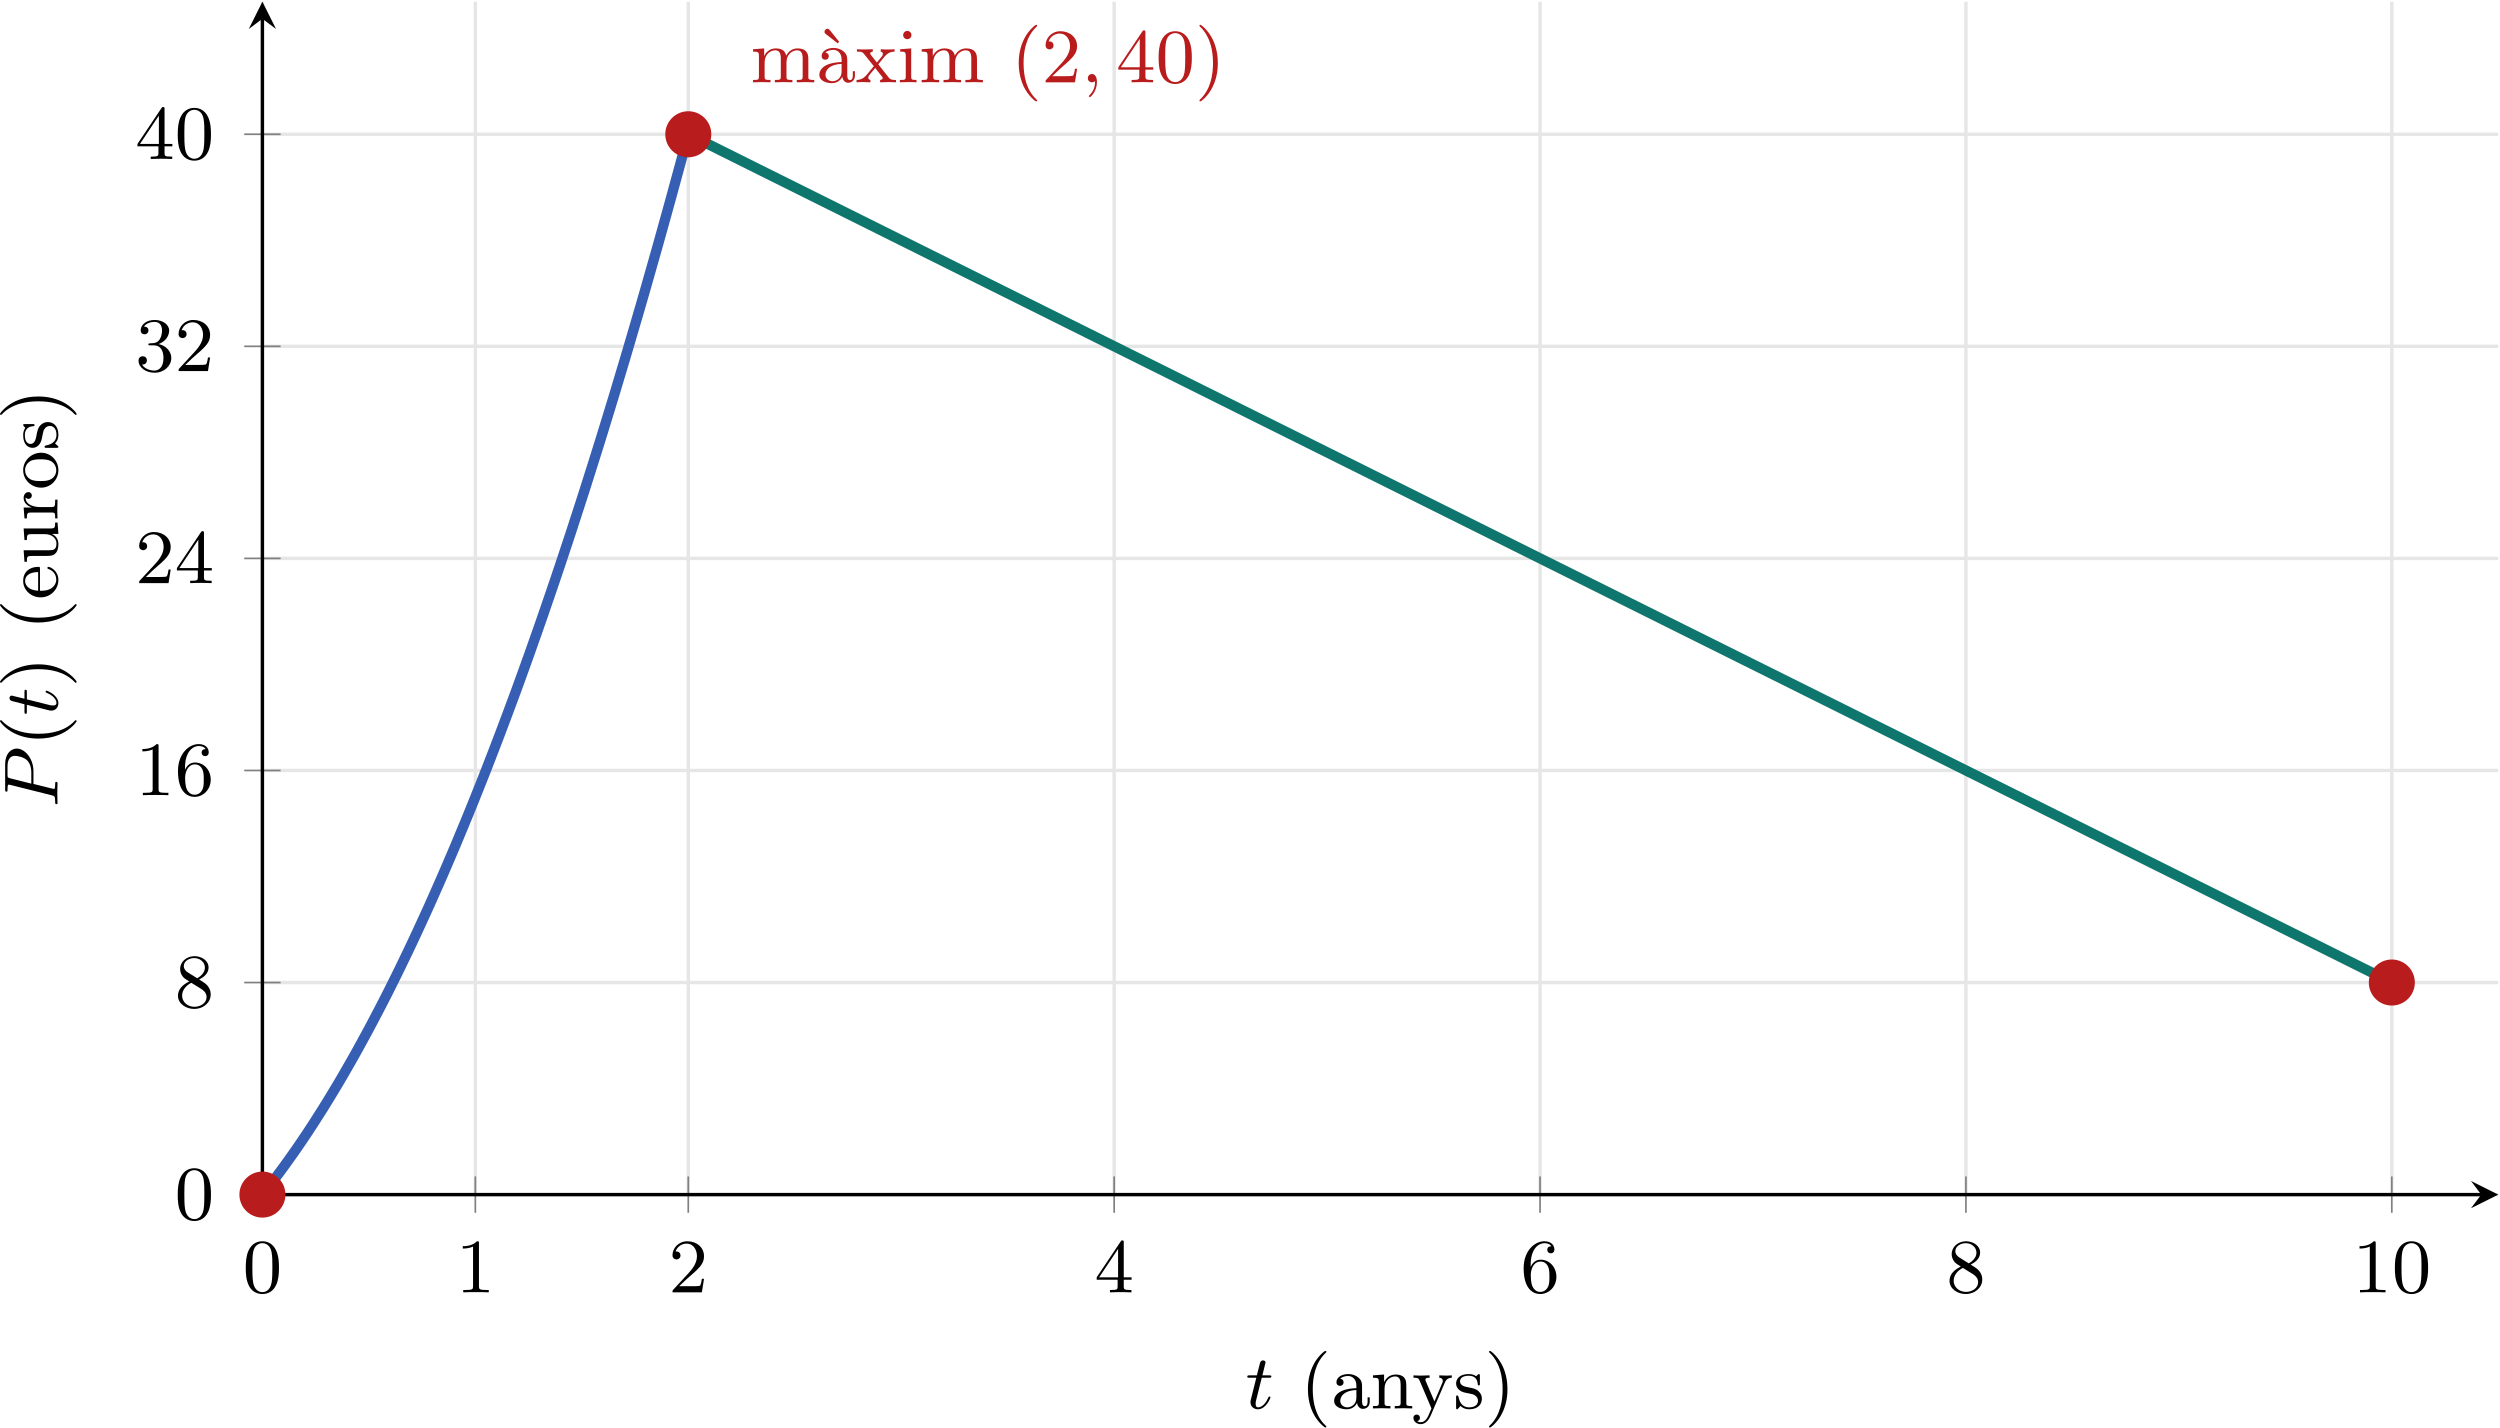
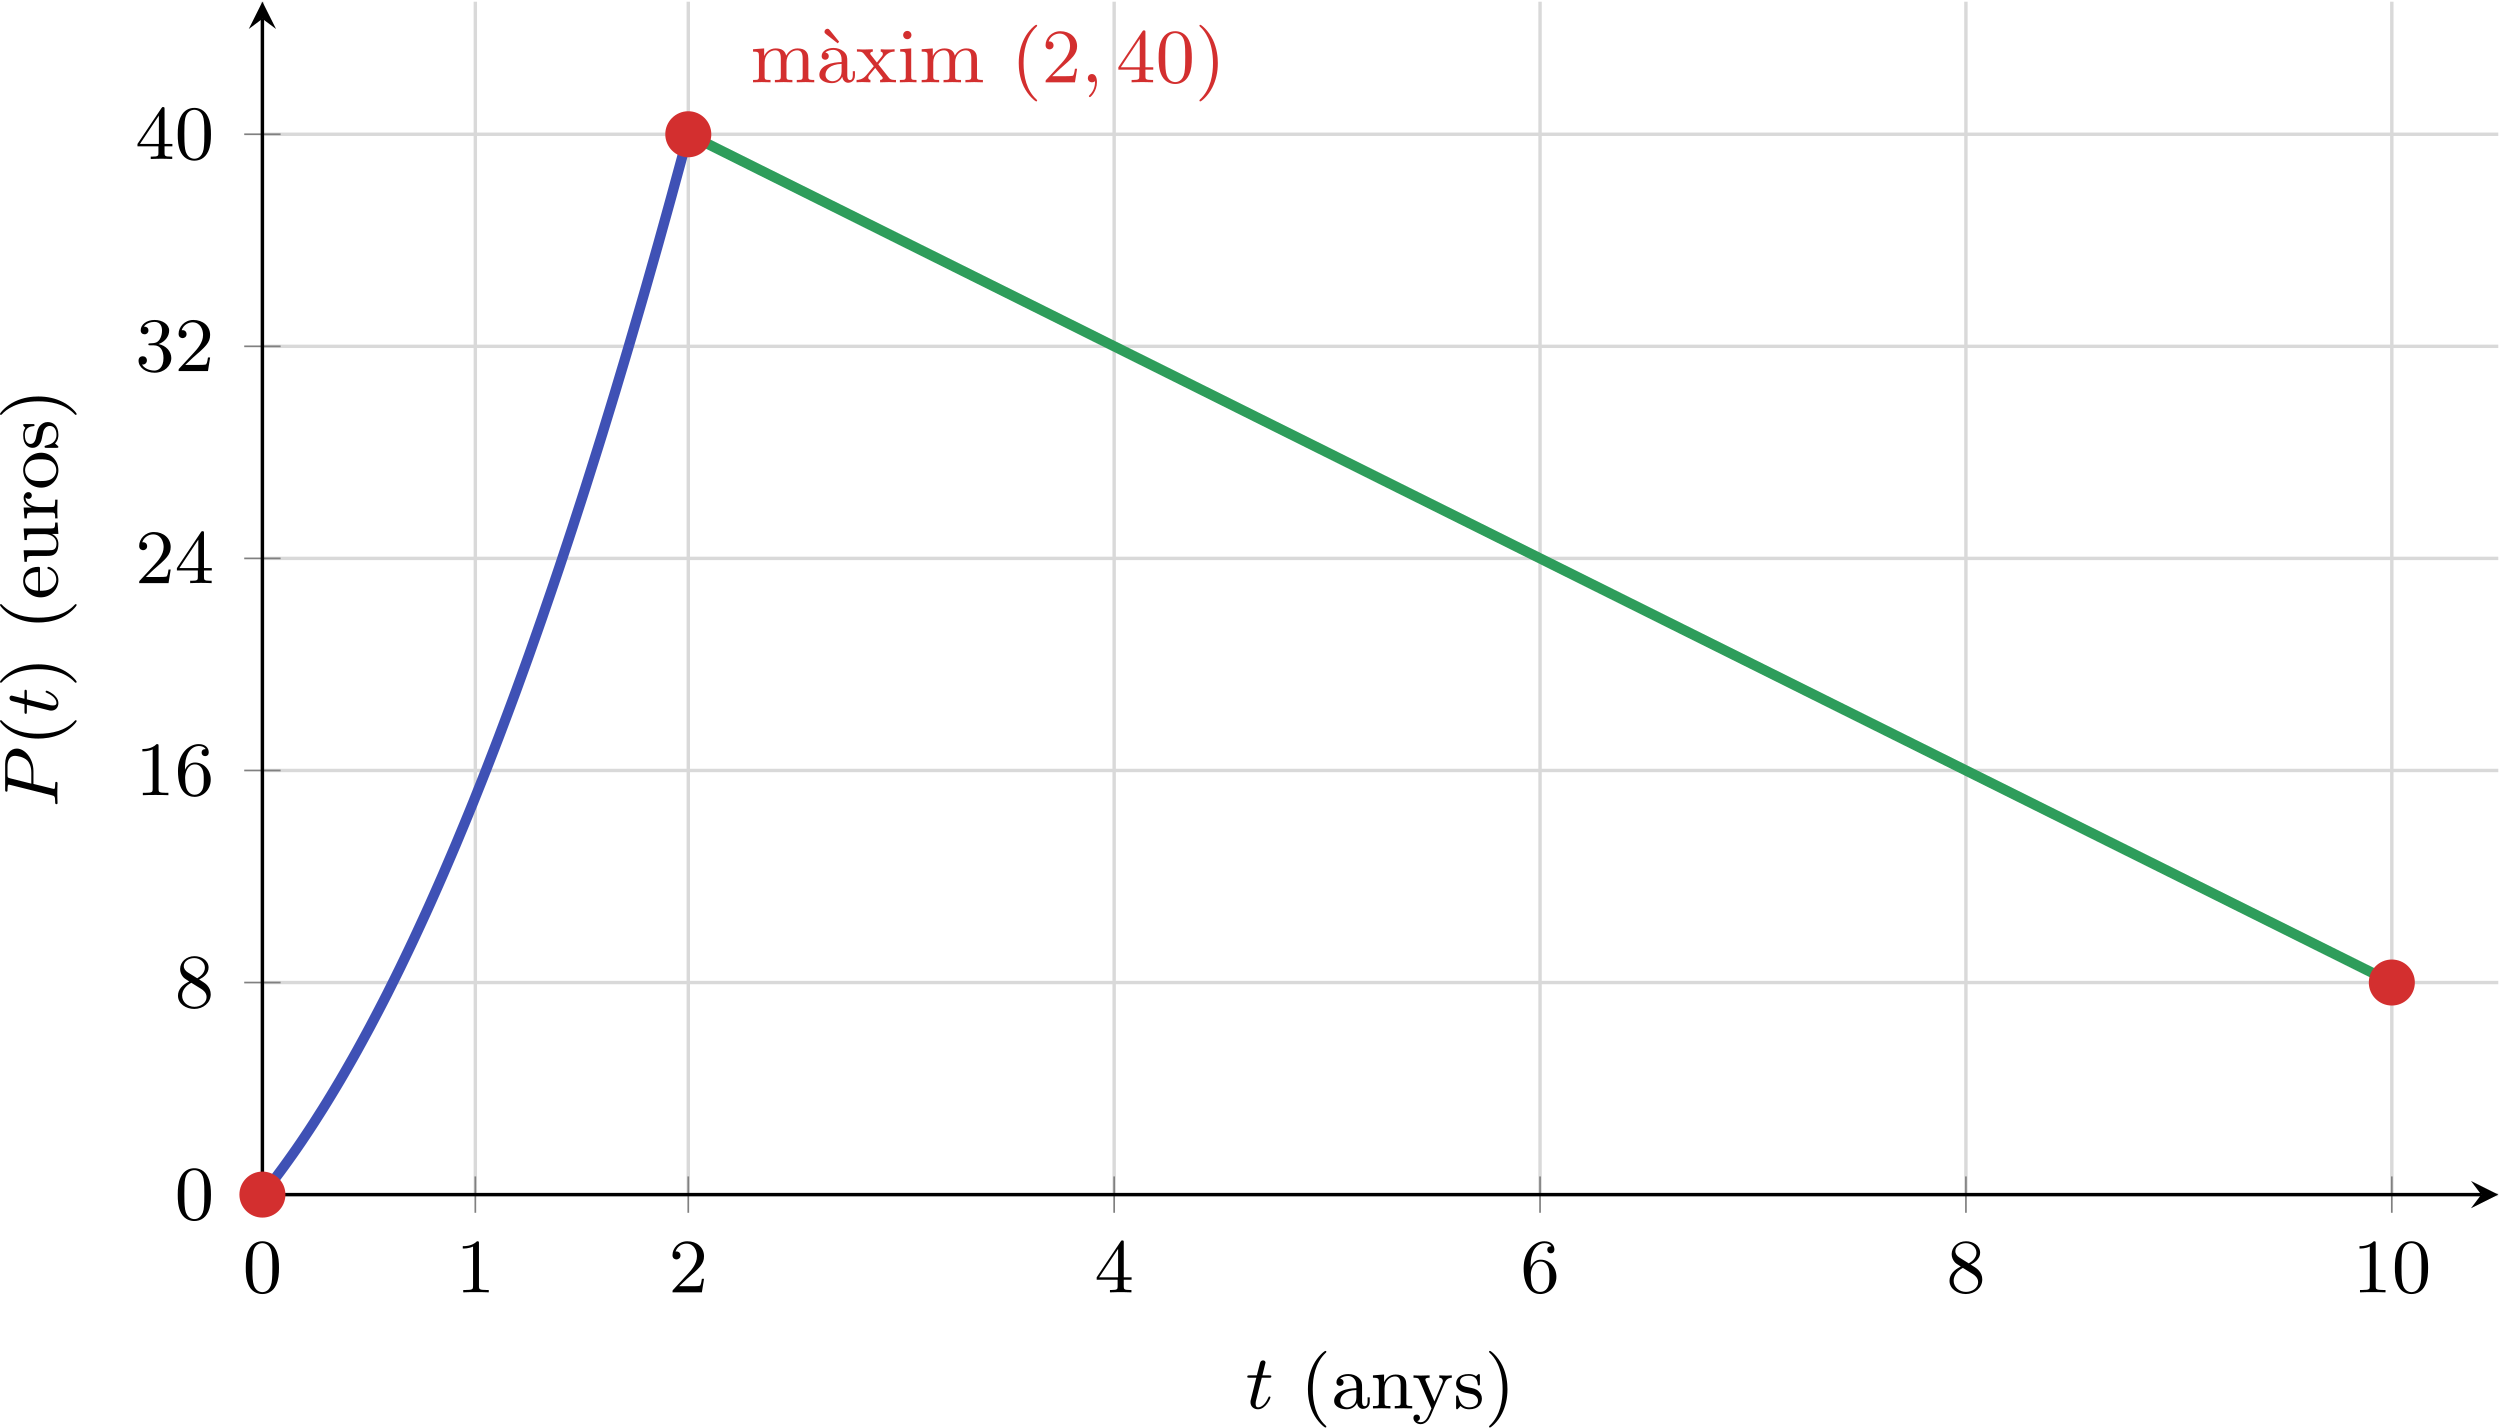
<svg xmlns="http://www.w3.org/2000/svg" xmlns:xlink="http://www.w3.org/1999/xlink" version="1.1" width="292.179pt" height="166.838pt" viewBox="-63.698 -66.593 292.179 166.838">
  <defs>
    <path id="g0-59" d="M1.632-.143C1.632 .152 1.632 .888 .968 1.524C.915 1.578 .915 1.587 .915 1.623C.915 1.686 .977 1.731 1.031 1.731C1.13 1.731 1.856 1.031 1.856-.018C1.856-.574 1.659-.968 1.273-.968C.968-.968 .789-.735 .789-.484S.968 0 1.273 0C1.408 0 1.542-.045 1.632-.143Z" />
    <path id="g0-80" d="M2.771-2.815H4.268C5.721-2.815 6.904-3.811 6.904-4.761C6.904-5.469 6.267-6.124 5.093-6.124H2.134C1.973-6.124 1.865-6.124 1.865-5.963C1.865-5.846 1.946-5.846 2.134-5.846C2.17-5.846 2.331-5.846 2.475-5.828C2.627-5.81 2.69-5.792 2.69-5.694C2.69-5.649 2.681-5.613 2.654-5.514L1.444-.681C1.363-.359 1.345-.278 .672-.278C.502-.278 .403-.278 .403-.117C.403-.018 .475 0 .538 0C.708 0 .933-.009 1.103-.018C1.372-.027 1.39-.027 1.677-.027S1.982-.027 2.251-.018C2.43-.009 2.663 0 2.833 0C2.896 0 3.013 0 3.013-.161C3.013-.278 2.923-.278 2.735-.278C2.699-.278 2.537-.278 2.394-.296C2.197-.323 2.188-.359 2.188-.439C2.188-.466 2.188-.484 2.233-.646L2.771-2.815ZM3.416-5.496C3.497-5.819 3.515-5.846 3.891-5.846H4.797C5.496-5.846 6.052-5.631 6.052-4.976C6.052-4.788 5.954-3.945 5.487-3.515C5.29-3.335 4.878-3.067 4.107-3.067H2.806L3.416-5.496Z" />
    <path id="g0-116" d="M1.91-3.587H2.762C2.923-3.587 3.031-3.587 3.031-3.748C3.031-3.865 2.941-3.865 2.78-3.865H1.982L2.349-5.353C2.349-5.496 2.233-5.613 2.071-5.613C1.784-5.613 1.713-5.353 1.695-5.263L1.336-3.865H.493C.323-3.865 .215-3.865 .215-3.703C.215-3.587 .314-3.587 .475-3.587H1.273L.664-1.148C.592-.879 .592-.861 .592-.735C.592-.206 .995 .099 1.462 .099C2.394 .099 2.923-1.193 2.923-1.282C2.923-1.327 2.896-1.39 2.806-1.39S2.708-1.363 2.645-1.21C2.367-.565 1.919-.126 1.479-.126C1.3-.126 1.193-.242 1.193-.538C1.193-.735 1.219-.843 1.255-.977L1.91-3.587Z" />
    <path id="g1-18" d="M2.529-4.555L2.699-4.743L1.632-6.07C1.542-6.178 1.479-6.259 1.327-6.259C1.166-6.259 .986-6.106 .986-5.909C.986-5.765 1.067-5.703 1.157-5.631L2.529-4.555Z" />
    <path id="g1-40" d="M3.058 2.134C3.058 2.089 3.031 2.062 2.977 2C1.82 .941 1.47-.672 1.47-2.242C1.47-3.631 1.739-5.317 3.004-6.519C3.04-6.554 3.058-6.581 3.058-6.626C3.058-6.689 3.013-6.725 2.95-6.725C2.842-6.725 2.035-6.079 1.551-5.102C1.121-4.241 .906-3.318 .906-2.251C.906-1.605 .986-.583 1.479 .475C2.008 1.578 2.842 2.233 2.95 2.233C3.013 2.233 3.058 2.197 3.058 2.134Z" />
    <path id="g1-41" d="M2.672-2.251C2.672-2.986 2.564-3.972 2.098-4.967C1.569-6.07 .735-6.725 .628-6.725C.538-6.725 .52-6.653 .52-6.626C.52-6.581 .538-6.554 .601-6.492C1.121-6.025 2.107-4.806 2.107-2.251C2.107-.968 1.874 .816 .574 2.026C.556 2.053 .52 2.089 .52 2.134C.52 2.161 .538 2.233 .628 2.233C.735 2.233 1.542 1.587 2.026 .61C2.457-.251 2.672-1.175 2.672-2.251Z" />
    <path id="g1-48" d="M4.241-2.869C4.241-3.47 4.214-4.241 3.9-4.914C3.506-5.756 2.824-5.972 2.304-5.972C1.766-5.972 1.085-5.756 .69-4.896C.403-4.277 .359-3.551 .359-2.869C.359-2.286 .377-1.417 .762-.708C1.184 .054 1.883 .197 2.295 .197C2.878 .197 3.542-.054 3.918-.879C4.187-1.479 4.241-2.152 4.241-2.869ZM2.304-.027C2.035-.027 1.39-.152 1.219-1.166C1.13-1.695 1.13-2.466 1.13-2.977C1.13-3.587 1.13-4.295 1.237-4.788C1.417-5.586 1.991-5.747 2.295-5.747C2.636-5.747 3.201-5.568 3.371-4.734C3.47-4.241 3.47-3.542 3.47-2.977C3.47-2.421 3.47-1.668 3.38-1.139C3.192-.117 2.529-.027 2.304-.027Z" />
    <path id="g1-49" d="M2.726-5.73C2.726-5.954 2.717-5.972 2.493-5.972C1.937-5.398 1.112-5.398 .834-5.398V-5.12C1.004-5.12 1.551-5.12 2.035-5.353V-.717C2.035-.386 2.008-.278 1.175-.278H.888V0C1.21-.027 2.008-.027 2.376-.027S3.551-.027 3.873 0V-.278H3.587C2.753-.278 2.726-.386 2.726-.717V-5.73Z" />
    <path id="g1-50" d="M4.142-1.587H3.891C3.873-1.47 3.802-.941 3.685-.798C3.631-.717 3.013-.717 2.833-.717H1.237L2.125-1.56C3.596-2.833 4.142-3.309 4.142-4.223C4.142-5.254 3.291-5.972 2.188-5.972C1.157-5.972 .457-5.156 .457-4.34C.457-3.891 .843-3.847 .924-3.847C1.121-3.847 1.39-3.99 1.39-4.313C1.39-4.582 1.201-4.779 .924-4.779C.879-4.779 .852-4.779 .816-4.77C1.031-5.407 1.605-5.694 2.089-5.694C3.004-5.694 3.318-4.842 3.318-4.223C3.318-3.309 2.627-2.564 2.197-2.098L.556-.323C.457-.224 .457-.206 .457 0H3.891L4.142-1.587Z" />
    <path id="g1-51" d="M2.735-3.156C3.569-3.47 3.963-4.125 3.963-4.743C3.963-5.434 3.201-5.972 2.268-5.972S.637-5.443 .637-4.761C.637-4.465 .834-4.295 1.094-4.295S1.542-4.483 1.542-4.743C1.542-5.057 1.327-5.192 1.022-5.192C1.255-5.568 1.802-5.747 2.242-5.747C2.986-5.747 3.129-5.156 3.129-4.734C3.129-4.465 3.075-4.035 2.851-3.694C2.573-3.291 2.26-3.273 2-3.255C1.775-3.237 1.757-3.237 1.686-3.237C1.605-3.228 1.533-3.219 1.533-3.12C1.533-3.004 1.605-3.004 1.757-3.004H2.179C2.959-3.004 3.3-2.376 3.3-1.524C3.3-.377 2.69-.054 2.233-.054C2.062-.054 1.193-.099 .789-.762C1.112-.717 1.363-.941 1.363-1.246C1.363-1.542 1.139-1.731 .879-1.731C.655-1.731 .386-1.596 .386-1.219C.386-.421 1.219 .197 2.26 .197C3.38 .197 4.214-.61 4.214-1.524C4.214-2.304 3.596-2.968 2.735-3.156Z" />
    <path id="g1-52" d="M.26-1.757V-1.479H2.708V-.708C2.708-.377 2.681-.278 2.008-.278H1.811V0C2.376-.027 3.004-.027 3.067-.027C3.111-.027 3.757-.027 4.322 0V-.278H4.125C3.452-.278 3.425-.377 3.425-.708V-1.479H4.34V-1.757H3.425V-5.828C3.425-6.007 3.425-6.07 3.255-6.07C3.147-6.07 3.138-6.061 3.058-5.936L.26-1.757ZM.547-1.757L2.762-5.075V-1.757H.547Z" />
    <path id="g1-54" d="M1.201-2.968C1.201-3.882 1.3-4.394 1.542-4.86C1.722-5.227 2.161-5.747 2.824-5.747C3.004-5.747 3.416-5.712 3.622-5.389C3.291-5.389 3.147-5.218 3.147-4.976C3.147-4.743 3.309-4.564 3.56-4.564S3.981-4.725 3.981-4.994C3.981-5.496 3.622-5.972 2.806-5.972C1.65-5.972 .386-4.833 .386-2.833C.386-.403 1.479 .197 2.322 .197C3.318 .197 4.214-.637 4.214-1.82C4.214-2.959 3.389-3.82 2.376-3.82C1.838-3.82 1.453-3.506 1.201-2.968ZM2.313-.054C1.802-.054 1.506-.475 1.399-.735C1.228-1.139 1.219-1.883 1.219-2.026C1.219-2.627 1.497-3.596 2.358-3.596C2.502-3.596 2.941-3.596 3.228-3.04C3.398-2.699 3.398-2.26 3.398-1.829S3.398-.959 3.228-.628C2.95-.117 2.555-.054 2.313-.054Z" />
    <path id="g1-56" d="M1.542-4.071C1.273-4.241 1.067-4.483 1.067-4.815C1.067-5.398 1.695-5.747 2.286-5.747C2.977-5.747 3.533-5.263 3.533-4.636S2.995-3.596 2.636-3.389L1.542-4.071ZM2.86-3.246C3.309-3.461 3.963-3.909 3.963-4.636C3.963-5.478 3.12-5.972 2.313-5.972C1.372-5.972 .637-5.299 .637-4.474C.637-4.133 .762-3.811 .977-3.551C1.13-3.38 1.184-3.344 1.704-3.013C.915-2.636 .386-2.089 .386-1.354C.386-.403 1.327 .197 2.295 .197C3.335 .197 4.214-.538 4.214-1.506C4.214-2.376 3.551-2.806 3.327-2.95C3.228-3.022 2.968-3.183 2.86-3.246ZM1.946-2.86L3.075-2.161C3.282-2.026 3.73-1.739 3.73-1.193C3.73-.484 3.013-.054 2.304-.054C1.524-.054 .87-.61 .87-1.354C.87-2 1.318-2.537 1.946-2.86Z" />
    <path id="g1-97" d="M3.067-.646C3.111-.269 3.371 .054 3.757 .054C3.981 .054 4.546-.081 4.546-.798V-1.3H4.295V-.807C4.295-.708 4.295-.26 3.972-.26S3.649-.69 3.649-.834V-2.403C3.649-2.914 3.649-3.219 3.246-3.587C2.914-3.882 2.484-4.017 2.035-4.017C1.282-4.017 .655-3.64 .655-3.067C.655-2.789 .843-2.636 1.076-2.636C1.318-2.636 1.488-2.815 1.488-3.049C1.488-3.434 1.094-3.479 1.085-3.479C1.327-3.712 1.757-3.793 2.017-3.793C2.475-3.793 2.986-3.452 2.986-2.663V-2.367C2.502-2.349 1.829-2.304 1.228-2.017C.583-1.704 .386-1.237 .386-.879C.386-.143 1.255 .099 1.856 .099C2.6 .099 2.941-.395 3.067-.646ZM2.986-1.264C2.986-.395 2.313-.126 1.919-.126C1.497-.126 1.103-.43 1.103-.879C1.103-1.47 1.614-2.098 2.986-2.152V-1.264Z" />
    <path id="g1-101" d="M3.587-2.053C3.784-2.053 3.829-2.053 3.829-2.242C3.829-3.165 3.327-4.017 2.179-4.017C1.103-4.017 .26-3.084 .26-1.973C.26-.798 1.201 .099 2.295 .099S3.829-.861 3.829-1.067C3.829-1.13 3.784-1.184 3.703-1.184C3.613-1.184 3.587-1.121 3.578-1.085C3.273-.17 2.475-.152 2.34-.152C1.91-.152 1.542-.395 1.336-.699C1.04-1.139 1.031-1.677 1.031-2.053H3.587ZM1.04-2.268C1.121-3.649 1.928-3.793 2.179-3.793C2.672-3.793 3.21-3.416 3.219-2.268H1.04Z" />
    <path id="g1-105" d="M1.65-3.963L.359-3.865V-3.587C.933-3.587 1.013-3.533 1.013-3.093V-.69C1.013-.278 .915-.278 .323-.278V0C.726-.018 .915-.027 1.309-.027C1.453-.027 1.829-.027 2.268 0V-.278C1.686-.278 1.65-.323 1.65-.672V-3.963ZM1.677-5.523C1.677-5.792 1.462-6.007 1.193-6.007C.915-6.007 .708-5.783 .708-5.523S.915-5.039 1.193-5.039C1.462-5.039 1.677-5.254 1.677-5.523Z" />
    <path id="g1-109" d="M1.668-2.322C1.668-3.291 2.367-3.739 2.905-3.739C3.398-3.739 3.56-3.389 3.56-2.762V-.69C3.56-.278 3.461-.278 2.869-.278V0C3.291-.018 3.461-.027 3.891-.027S4.438-.018 4.914 0V-.278C4.322-.278 4.223-.278 4.223-.69V-2.322C4.223-3.291 4.923-3.739 5.461-3.739C5.954-3.739 6.115-3.389 6.115-2.762V-.69C6.115-.278 6.016-.278 5.425-.278V0C5.846-.018 6.016-.027 6.447-.027S6.994-.018 7.469 0V-.278C7.012-.278 6.788-.278 6.779-.556V-2.277C6.779-3.058 6.779-3.309 6.483-3.64C6.294-3.856 5.936-3.963 5.523-3.963C4.878-3.963 4.438-3.587 4.187-3.111C4.08-3.64 3.721-3.963 2.968-3.963C2.251-3.963 1.811-3.497 1.623-3.084H1.614V-3.963L.314-3.865V-3.587C.924-3.587 1.004-3.524 1.004-3.084V-.69C1.004-.278 .906-.278 .314-.278V0C.735-.018 .906-.027 1.336-.027S1.883-.018 2.358 0V-.278C1.766-.278 1.668-.278 1.668-.69V-2.322Z" />
    <path id="g1-110" d="M1.668-2.322C1.668-3.273 2.34-3.739 2.905-3.739C3.434-3.739 3.551-3.3 3.551-2.762V-.69C3.551-.278 3.452-.278 2.86-.278V0C3.282-.018 3.452-.027 3.882-.027S4.429-.018 4.905 0V-.278C4.447-.278 4.223-.278 4.214-.556V-2.277C4.214-3.022 4.214-3.282 3.963-3.596C3.757-3.847 3.416-3.963 2.968-3.963C2.134-3.963 1.748-3.344 1.623-3.093H1.614V-3.963L.314-3.865V-3.587C.924-3.587 1.004-3.524 1.004-3.084V-.69C1.004-.278 .906-.278 .314-.278V0C.735-.018 .906-.027 1.336-.027S1.883-.018 2.358 0V-.278C1.766-.278 1.668-.278 1.668-.69V-2.322Z" />
    <path id="g1-111" d="M4.34-1.91C4.34-3.084 3.407-4.017 2.304-4.017C1.166-4.017 .26-3.058 .26-1.91C.26-.789 1.193 .099 2.295 .099C3.434 .099 4.34-.807 4.34-1.91ZM2.304-.152C1.856-.152 1.479-.377 1.273-.726C1.04-1.103 1.031-1.578 1.031-1.991C1.031-2.322 1.031-2.833 1.255-3.201C1.524-3.658 1.973-3.793 2.295-3.793C2.806-3.793 3.174-3.506 3.353-3.201C3.56-2.824 3.569-2.367 3.569-1.991C3.569-1.659 3.569-1.139 3.344-.744C3.093-.332 2.681-.152 2.304-.152Z" />
    <path id="g1-114" d="M1.596-2.053C1.596-2.421 1.695-3.739 2.717-3.739V-3.73C2.699-3.721 2.555-3.613 2.555-3.398C2.555-3.156 2.744-3.004 2.95-3.004C3.138-3.004 3.344-3.138 3.344-3.407C3.344-3.694 3.075-3.963 2.672-3.963C2.134-3.963 1.757-3.587 1.551-3.031H1.542V-3.963L.269-3.865V-3.587C.879-3.587 .959-3.524 .959-3.084V-.69C.959-.278 .861-.278 .269-.278V0C.744-.018 .861-.027 1.318-.027C1.677-.027 1.892-.018 2.457 0V-.278H2.277C1.623-.278 1.596-.377 1.596-.708V-2.053Z" />
    <path id="g1-115" d="M3.084-3.784C3.084-3.936 3.084-4.017 2.977-4.017C2.932-4.017 2.914-4.017 2.798-3.909C2.78-3.891 2.699-3.811 2.645-3.766C2.367-3.963 2.089-4.017 1.784-4.017C.601-4.017 .305-3.362 .305-2.905C.305-2.618 .43-2.385 .637-2.188C.941-1.91 1.282-1.847 1.739-1.766C2.197-1.677 2.349-1.65 2.546-1.497C2.636-1.426 2.86-1.255 2.86-.915C2.86-.126 1.955-.126 1.829-.126C.915-.126 .681-.888 .574-1.372C.547-1.462 .538-1.515 .43-1.515C.305-1.515 .305-1.444 .305-1.282V-.134C.305 .018 .305 .099 .412 .099C.466 .099 .475 .09 .637-.081C.672-.134 .771-.251 .816-.296C1.193 .072 1.605 .099 1.829 .099C2.932 .099 3.318-.547 3.318-1.148C3.318-1.551 3.138-1.793 2.941-2C2.636-2.295 2.313-2.358 1.65-2.484C1.417-2.529 .762-2.645 .762-3.156C.762-3.443 .968-3.82 1.784-3.82C2.753-3.82 2.815-3.075 2.833-2.851C2.842-2.744 2.842-2.69 2.959-2.69C3.084-2.69 3.084-2.753 3.084-2.923V-3.784Z" />
    <path id="g1-117" d="M3.551-1.497C3.551-.699 3.102-.126 2.457-.126C1.713-.126 1.668-.511 1.668-.995V-3.963L.314-3.865V-3.587C1.004-3.587 1.004-3.56 1.004-2.762V-1.417C1.004-.834 1.004-.457 1.417-.143C1.677 .036 2.044 .099 2.403 .099C2.869 .099 3.309-.108 3.569-.646H3.578V.099L4.905 0V-.278C4.295-.278 4.214-.341 4.214-.78V-3.963L2.86-3.865V-3.587C3.47-3.587 3.551-3.524 3.551-3.084V-1.497Z" />
    <path id="g1-120" d="M2.735-2.017C2.672-2.098 2.672-2.107 2.672-2.116C2.672-2.134 3.371-2.986 3.443-3.058C3.721-3.362 4.026-3.578 4.573-3.587V-3.865C4.313-3.838 4.071-3.838 3.811-3.838C3.47-3.838 3.309-3.838 2.95-3.865V-3.587C3.084-3.569 3.201-3.497 3.201-3.318C3.201-3.174 3.12-3.075 3.075-3.022L2.502-2.313L1.802-3.201C1.739-3.282 1.722-3.3 1.722-3.362C1.722-3.47 1.82-3.578 2.026-3.587V-3.865C1.686-3.847 1.453-3.838 1.049-3.838C1.031-3.838 .52-3.838 .17-3.865V-3.587C.789-3.587 .807-3.569 1.219-3.04L2.143-1.883C1.946-1.65 1.47-1.058 1.273-.834C.825-.296 .314-.278 .126-.278V0C.386-.027 .628-.027 .888-.027C1.175-.027 1.462-.018 1.748 0V-.278C1.524-.305 1.497-.457 1.497-.547C1.497-.574 1.497-.699 1.632-.861C1.847-1.139 2.08-1.408 2.304-1.677L3.013-.771C3.183-.574 3.183-.556 3.183-.502C3.183-.403 3.093-.287 2.878-.278V0C3.255-.018 3.47-.027 3.856-.027C3.873-.027 4.385-.027 4.734 0V-.278C4.376-.278 4.107-.278 3.909-.529L2.735-2.017Z" />
    <path id="g1-121" d="M1.632-3.165C1.578-3.291 1.578-3.335 1.578-3.353C1.578-3.587 1.883-3.587 2.071-3.587V-3.865C1.632-3.847 1.453-3.838 1.076-3.838C1.049-3.838 .538-3.838 .188-3.865V-3.587C.592-3.587 .762-3.569 .87-3.327L2.286 0L2.062 .529C1.865 1.004 1.605 1.614 1.022 1.614C.798 1.614 .646 1.497 .619 1.479C.69 1.47 .941 1.399 .941 1.094C.941 .861 .771 .717 .565 .717C.341 .717 .179 .861 .179 1.103C.179 1.506 .556 1.838 1.022 1.838C1.605 1.838 1.991 1.318 2.206 .825L3.829-2.968C3.927-3.201 4.089-3.569 4.663-3.587V-3.865C4.376-3.838 4.098-3.838 3.981-3.838C3.73-3.838 3.452-3.847 3.201-3.865V-3.587C3.613-3.569 3.613-3.246 3.613-3.21C3.613-3.111 3.578-3.022 3.542-2.95L2.636-.816L1.632-3.165Z" />
  </defs>
  <g id="page1">
-     <path d="M-33.031 73.024V-66.394M-8.145 73.024V-66.394M16.742 73.024V-66.394M66.516 73.024V-66.394M116.29 73.024V-66.394M166.063 73.024V-66.394M215.836 73.024V-66.394" stroke="#e6e6e6" fill="none" stroke-width=".399" stroke-miterlimit="10" />
-     <path d="M-33.031 73.023H228.282M-33.031 48.238H228.282M-33.031 23.453H228.282M-33.031-1.332H228.282M-33.031-26.117H228.282M-33.031-50.902H228.282" stroke="#e6e6e6" fill="none" stroke-width=".399" stroke-miterlimit="10" />
+     <path d="M-33.031 73.024V-66.394M-8.145 73.024V-66.394M16.742 73.024V-66.394M66.516 73.024V-66.394M116.29 73.024V-66.394M166.063 73.024V-66.394M215.836 73.024V-66.394" stroke="#d9d9d9" fill="none" stroke-width=".399" stroke-miterlimit="10" />
+     <path d="M-33.031 73.023H228.282M-33.031 48.238H228.282M-33.031 23.453H228.282M-33.031-1.332H228.282M-33.031-26.117H228.282M-33.031-50.902H228.282" stroke="#d9d9d9" fill="none" stroke-width=".399" stroke-miterlimit="10" />
    <path d="M-33.031 75.148V70.898M-8.145 75.148V70.898M16.742 75.148V70.898M66.516 75.148V70.898M116.29 75.148V70.898M166.063 75.148V70.898M215.836 75.148V70.898" stroke="#808080" fill="none" stroke-width=".199" stroke-miterlimit="10" />
    <path d="M-35.156 73.023H-30.902M-35.156 48.238H-30.902M-35.156 23.453H-30.902M-35.156-1.332H-30.902M-35.156-26.117H-30.902M-35.156-50.902H-30.902" stroke="#808080" fill="none" stroke-width=".199" stroke-miterlimit="10" />
    <path d="M-33.031 73.023H226.29" stroke="#000" fill="none" stroke-width=".399" stroke-miterlimit="10" />
    <path d="M228.281 73.023L225.09 71.43L226.289 73.023L225.09 74.617" />
    <path d="M-33.031 73.023V-64.398" stroke="#000" fill="none" stroke-width=".399" stroke-miterlimit="10" />
    <path d="M-33.031-66.394L-34.625-63.203L-33.031-64.398L-31.437-63.203" />
    <g transform="matrix(1 0 0 1 -36.29212 41.9752)">
      <use x=".958" y="42.472" xlink:href="#g1-48" />
    </g>
    <g transform="matrix(1 0 0 1 -11.40542 41.9752)">
      <use x=".958" y="42.472" xlink:href="#g1-49" />
    </g>
    <g transform="matrix(1 0 0 1 13.48128 41.9752)">
      <use x=".958" y="42.472" xlink:href="#g1-50" />
    </g>
    <g transform="matrix(1 0 0 1 63.25458 41.9752)">
      <use x=".958" y="42.472" xlink:href="#g1-52" />
    </g>
    <g transform="matrix(1 0 0 1 113.0282 41.9752)">
      <use x=".958" y="42.472" xlink:href="#g1-54" />
    </g>
    <g transform="matrix(1 0 0 1 162.8012 41.9752)">
      <use x=".958" y="42.472" xlink:href="#g1-56" />
    </g>
    <g transform="matrix(1 0 0 1 210.2712 41.9752)">
      <use x=".958" y="42.472" xlink:href="#g1-49" />
      <use x="5.566" y="42.472" xlink:href="#g1-48" />
    </g>
    <g transform="matrix(1 0 0 1 -44.24202 33.4404)">
      <use x=".958" y="42.472" xlink:href="#g1-48" />
    </g>
    <g transform="matrix(1 0 0 1 -44.24202 8.6554)">
      <use x=".958" y="42.472" xlink:href="#g1-56" />
    </g>
    <g transform="matrix(1 0 0 1 -48.84962 -16.1296)">
      <use x=".958" y="42.472" xlink:href="#g1-49" />
      <use x="5.566" y="42.472" xlink:href="#g1-54" />
    </g>
    <g transform="matrix(1 0 0 1 -48.84962 -40.91459)">
      <use x=".958" y="42.472" xlink:href="#g1-50" />
      <use x="5.566" y="42.472" xlink:href="#g1-52" />
    </g>
    <g transform="matrix(1 0 0 1 -48.84962 -65.6996)">
      <use x=".958" y="42.472" xlink:href="#g1-51" />
      <use x="5.566" y="42.472" xlink:href="#g1-50" />
    </g>
    <g transform="matrix(1 0 0 1 -48.84962 -90.4846)">
      <use x=".958" y="42.472" xlink:href="#g1-52" />
      <use x="5.566" y="42.472" xlink:href="#g1-48" />
    </g>
-     <path d="M-33.031 73.023L-32.527 72.391L-32.023 71.746L-31.523 71.09L-31.019 70.418L-30.516 69.734L-30.016 69.039L-29.512 68.332L-29.008 67.613L-28.504 66.879L-28.004 66.133L-27.5 65.375L-26.996 64.602L-26.496 63.816L-25.992 63.023L-25.488 62.211L-24.988 61.391L-24.484 60.555L-23.98 59.711L-23.477 58.848L-22.977 57.977L-22.473 57.094L-21.969 56.195L-21.469 55.285L-20.965 54.359L-20.461 53.426L-19.961 52.477L-19.457 51.516L-18.953 50.543L-18.449 49.559L-17.949 48.559L-17.445 47.547L-16.941 46.523L-16.441 45.484L-15.938 44.438L-15.434 43.375L-14.934 42.301L-14.43 41.211L-13.926 40.113L-13.422 39L-12.922 37.875L-12.418 36.738L-11.914 35.586L-11.414 34.422L-10.91 33.246L-10.406 32.059L-9.906 30.855L-9.402 29.645L-8.898 28.418L-8.395 27.18L-7.894 25.926L-7.391 24.664L-6.887 23.387L-6.387 22.098L-5.883 20.793L-5.379 19.48L-4.879 18.152L-4.375 16.812L-3.871 15.457L-3.367 14.094L-2.867 12.715L-2.363 11.324L-1.859 9.922L-1.359 8.504L-.855 7.074L-.351 5.633L.148 4.18L.652 2.715L1.156 1.234L1.66-.258L2.16-1.762L2.664-3.277L3.168-4.809L3.668-6.352L4.172-7.906L4.676-9.473L5.176-11.055L5.68-12.648L6.184-14.254L6.688-15.871L7.188-17.504L7.691-19.145L8.195-20.801L8.695-22.473L9.199-24.152L9.703-25.848L10.203-27.554L10.707-29.273L11.211-31.004L11.715-32.75L12.215-34.508L12.719-36.277L13.223-38.058L13.723-39.855L14.227-41.664L14.73-43.484L15.23-45.316L15.734-47.164L16.238-49.023L16.742-50.894" stroke="#365fb3" fill="none" stroke-width="1.196" stroke-miterlimit="10" />
-     <path d="M16.742-50.902L25.039-46.769L33.336-42.64L41.629-38.508L49.926-34.379L58.223-30.25L66.516-26.117L74.813-21.988L83.106-17.855L91.403-13.727L99.7-9.594L107.993-5.465L116.29-1.332L124.586 2.797L132.879 6.93L141.176 11.059L149.473 15.191L157.766 19.32L166.063 23.453L174.36 27.582L182.653 31.715L190.95 35.844L199.247 39.977L207.54 44.105L215.836 48.238" stroke="#0f766e" fill="none" stroke-width="1.196" stroke-miterlimit="10" />
-     <g fill="#b91c1c" transform="matrix(1 0 0 1 23.03788 -99.4449)">
+     <path d="M-33.031 73.023L-32.527 72.391L-32.023 71.746L-31.523 71.09L-31.019 70.418L-30.516 69.734L-30.016 69.039L-29.512 68.332L-29.008 67.613L-28.504 66.879L-28.004 66.133L-27.5 65.375L-26.996 64.602L-26.496 63.816L-25.992 63.023L-25.488 62.211L-24.988 61.391L-24.484 60.555L-23.98 59.711L-23.477 58.848L-22.977 57.977L-22.473 57.094L-21.969 56.195L-21.469 55.285L-20.965 54.359L-20.461 53.426L-19.961 52.477L-19.457 51.516L-18.953 50.543L-18.449 49.559L-17.949 48.559L-17.445 47.547L-16.941 46.523L-16.441 45.484L-15.938 44.438L-15.434 43.375L-14.934 42.301L-14.43 41.211L-13.926 40.113L-13.422 39L-12.922 37.875L-12.418 36.738L-11.914 35.586L-11.414 34.422L-10.91 33.246L-10.406 32.059L-9.906 30.855L-9.402 29.645L-8.898 28.418L-8.395 27.18L-7.894 25.926L-7.391 24.664L-6.887 23.387L-6.387 22.098L-5.883 20.793L-5.379 19.48L-4.879 18.152L-4.375 16.812L-3.871 15.457L-3.367 14.094L-2.867 12.715L-2.363 11.324L-1.859 9.922L-1.359 8.504L-.855 7.074L-.351 5.633L.148 4.18L.652 2.715L1.156 1.234L1.66-.258L2.16-1.762L2.664-3.277L3.168-4.809L3.668-6.352L4.172-7.906L4.676-9.473L5.176-11.055L5.68-12.648L6.184-14.254L6.688-15.871L7.188-17.504L7.691-19.145L8.195-20.801L8.695-22.473L9.199-24.152L9.703-25.848L10.203-27.554L10.707-29.273L11.211-31.004L11.715-32.75L12.215-34.508L12.719-36.277L13.223-38.058L13.723-39.855L14.227-41.664L14.73-43.484L15.23-45.316L15.734-47.164L16.238-49.023L16.742-50.894" stroke="#3f51b5" fill="none" stroke-width="1.196" stroke-miterlimit="10" />
+     <path d="M16.742-50.902L25.039-46.769L33.336-42.64L41.629-38.508L49.926-34.379L58.223-30.25L66.516-26.117L74.813-21.988L83.106-17.855L91.403-13.727L99.7-9.594L107.993-5.465L116.29-1.332L124.586 2.797L132.879 6.93L141.176 11.059L149.473 15.191L157.766 19.32L166.063 23.453L174.36 27.582L182.653 31.715L190.95 35.844L199.247 39.977L207.54 44.105L215.836 48.238" stroke="#2e9d5b" fill="none" stroke-width="1.196" stroke-miterlimit="10" />
+     <g fill="#d32f2f" transform="matrix(1 0 0 1 23.03788 -99.4449)">
      <use x=".958" y="42.472" xlink:href="#g1-109" />
      <use x="8.637" y="42.472" xlink:href="#g1-18" />
      <use x="8.637" y="42.472" xlink:href="#g1-97" />
      <use x="13.245" y="42.472" xlink:href="#g1-120" />
      <use x="18.109" y="42.472" xlink:href="#g1-105" />
      <use x="20.668" y="42.472" xlink:href="#g1-109" />
      <use x="31.42" y="42.472" xlink:href="#g1-40" />
      <use x="35.004" y="42.472" xlink:href="#g1-50" />
      <use x="39.611" y="42.472" xlink:href="#g0-59" />
      <use x="43.707" y="42.472" xlink:href="#g1-52" />
      <use x="48.315" y="42.472" xlink:href="#g1-48" />
      <use x="52.922" y="42.472" xlink:href="#g1-41" />
    </g>
-     <path d="M-30.539 73.023C-30.539 71.648-31.656 70.531-33.031 70.531C-34.406 70.531-35.519 71.648-35.519 73.023C-35.519 74.398-34.406 75.512-33.031 75.512C-31.656 75.512-30.539 74.398-30.539 73.023Z" fill="#b91c1c" />
-     <path d="M-30.539 73.023C-30.539 71.648-31.656 70.531-33.031 70.531C-34.406 70.531-35.519 71.648-35.519 73.023C-35.519 74.398-34.406 75.512-33.031 75.512C-31.656 75.512-30.539 74.398-30.539 73.023Z" stroke="#b91c1c" fill="none" stroke-width=".399" stroke-miterlimit="10" />
-     <path d="M19.234-50.902C19.234-52.277 18.117-53.394 16.742-53.394S14.254-52.277 14.254-50.902S15.367-48.41 16.742-48.41S19.234-49.527 19.234-50.902Z" fill="#b91c1c" />
-     <path d="M19.234-50.902C19.234-52.277 18.117-53.394 16.742-53.394S14.254-52.277 14.254-50.902S15.367-48.41 16.742-48.41S19.234-49.527 19.234-50.902Z" stroke="#b91c1c" fill="none" stroke-width=".399" stroke-miterlimit="10" />
-     <path d="M218.329 48.238C218.329 46.863 217.211 45.746 215.836 45.746S213.348 46.863 213.348 48.238S214.461 50.727 215.836 50.727S218.329 49.613 218.329 48.238Z" fill="#b91c1c" />
-     <path d="M218.329 48.238C218.329 46.863 217.211 45.746 215.836 45.746S213.348 46.863 213.348 48.238S214.461 50.727 215.836 50.727S218.329 49.613 218.329 48.238Z" stroke="#b91c1c" fill="none" stroke-width=".399" stroke-miterlimit="10" />
+     <path d="M-30.539 73.023C-30.539 71.648-31.656 70.531-33.031 70.531C-34.406 70.531-35.519 71.648-35.519 73.023C-35.519 74.398-34.406 75.512-33.031 75.512C-31.656 75.512-30.539 74.398-30.539 73.023Z" fill="#d32f2f" />
+     <path d="M-30.539 73.023C-30.539 71.648-31.656 70.531-33.031 70.531C-34.406 70.531-35.519 71.648-35.519 73.023C-35.519 74.398-34.406 75.512-33.031 75.512C-31.656 75.512-30.539 74.398-30.539 73.023Z" stroke="#d32f2f" fill="none" stroke-width=".399" stroke-miterlimit="10" />
+     <path d="M19.234-50.902C19.234-52.277 18.117-53.394 16.742-53.394S14.254-52.277 14.254-50.902S15.367-48.41 16.742-48.41S19.234-49.527 19.234-50.902Z" fill="#d32f2f" />
+     <path d="M19.234-50.902C19.234-52.277 18.117-53.394 16.742-53.394S14.254-52.277 14.254-50.902S15.367-48.41 16.742-48.41S19.234-49.527 19.234-50.902Z" stroke="#d32f2f" fill="none" stroke-width=".399" stroke-miterlimit="10" />
+     <path d="M218.329 48.238C218.329 46.863 217.211 45.746 215.836 45.746S213.348 46.863 213.348 48.238S214.461 50.727 215.836 50.727S218.329 49.613 218.329 48.238Z" fill="#d32f2f" />
+     <path d="M218.329 48.238C218.329 46.863 217.211 45.746 215.836 45.746S213.348 46.863 213.348 48.238S214.461 50.727 215.836 50.727S218.329 49.613 218.329 48.238Z" stroke="#d32f2f" fill="none" stroke-width=".399" stroke-miterlimit="10" />
    <g transform="matrix(1 0 0 1 80.89828 55.5403)">
      <use x=".958" y="42.472" xlink:href="#g0-116" />
      <use x="7.357" y="42.472" xlink:href="#g1-40" />
      <use x="10.941" y="42.472" xlink:href="#g1-97" />
      <use x="15.549" y="42.472" xlink:href="#g1-110" />
      <use x="20.413" y="42.472" xlink:href="#g1-121" />
      <use x="25.276" y="42.472" xlink:href="#g1-115" />
      <use x="28.911" y="42.472" xlink:href="#g1-41" />
    </g>
    <g transform="matrix(0 -1 1 0 -99.4449 28.75492)">
      <use x=".958" y="42.472" xlink:href="#g0-80" />
      <use x="8.122" y="42.472" xlink:href="#g1-40" />
      <use x="11.705" y="42.472" xlink:href="#g0-116" />
      <use x="15.033" y="42.472" xlink:href="#g1-41" />
      <use x="21.689" y="42.472" xlink:href="#g1-40" />
      <use x="25.272" y="42.472" xlink:href="#g1-101" />
      <use x="29.372" y="42.472" xlink:href="#g1-117" />
      <use x="34.491" y="42.472" xlink:href="#g1-114" />
      <use x="38.096" y="42.472" xlink:href="#g1-111" />
      <use x="42.703" y="42.472" xlink:href="#g1-115" />
      <use x="46.338" y="42.472" xlink:href="#g1-41" />
    </g>
  </g>
</svg>
